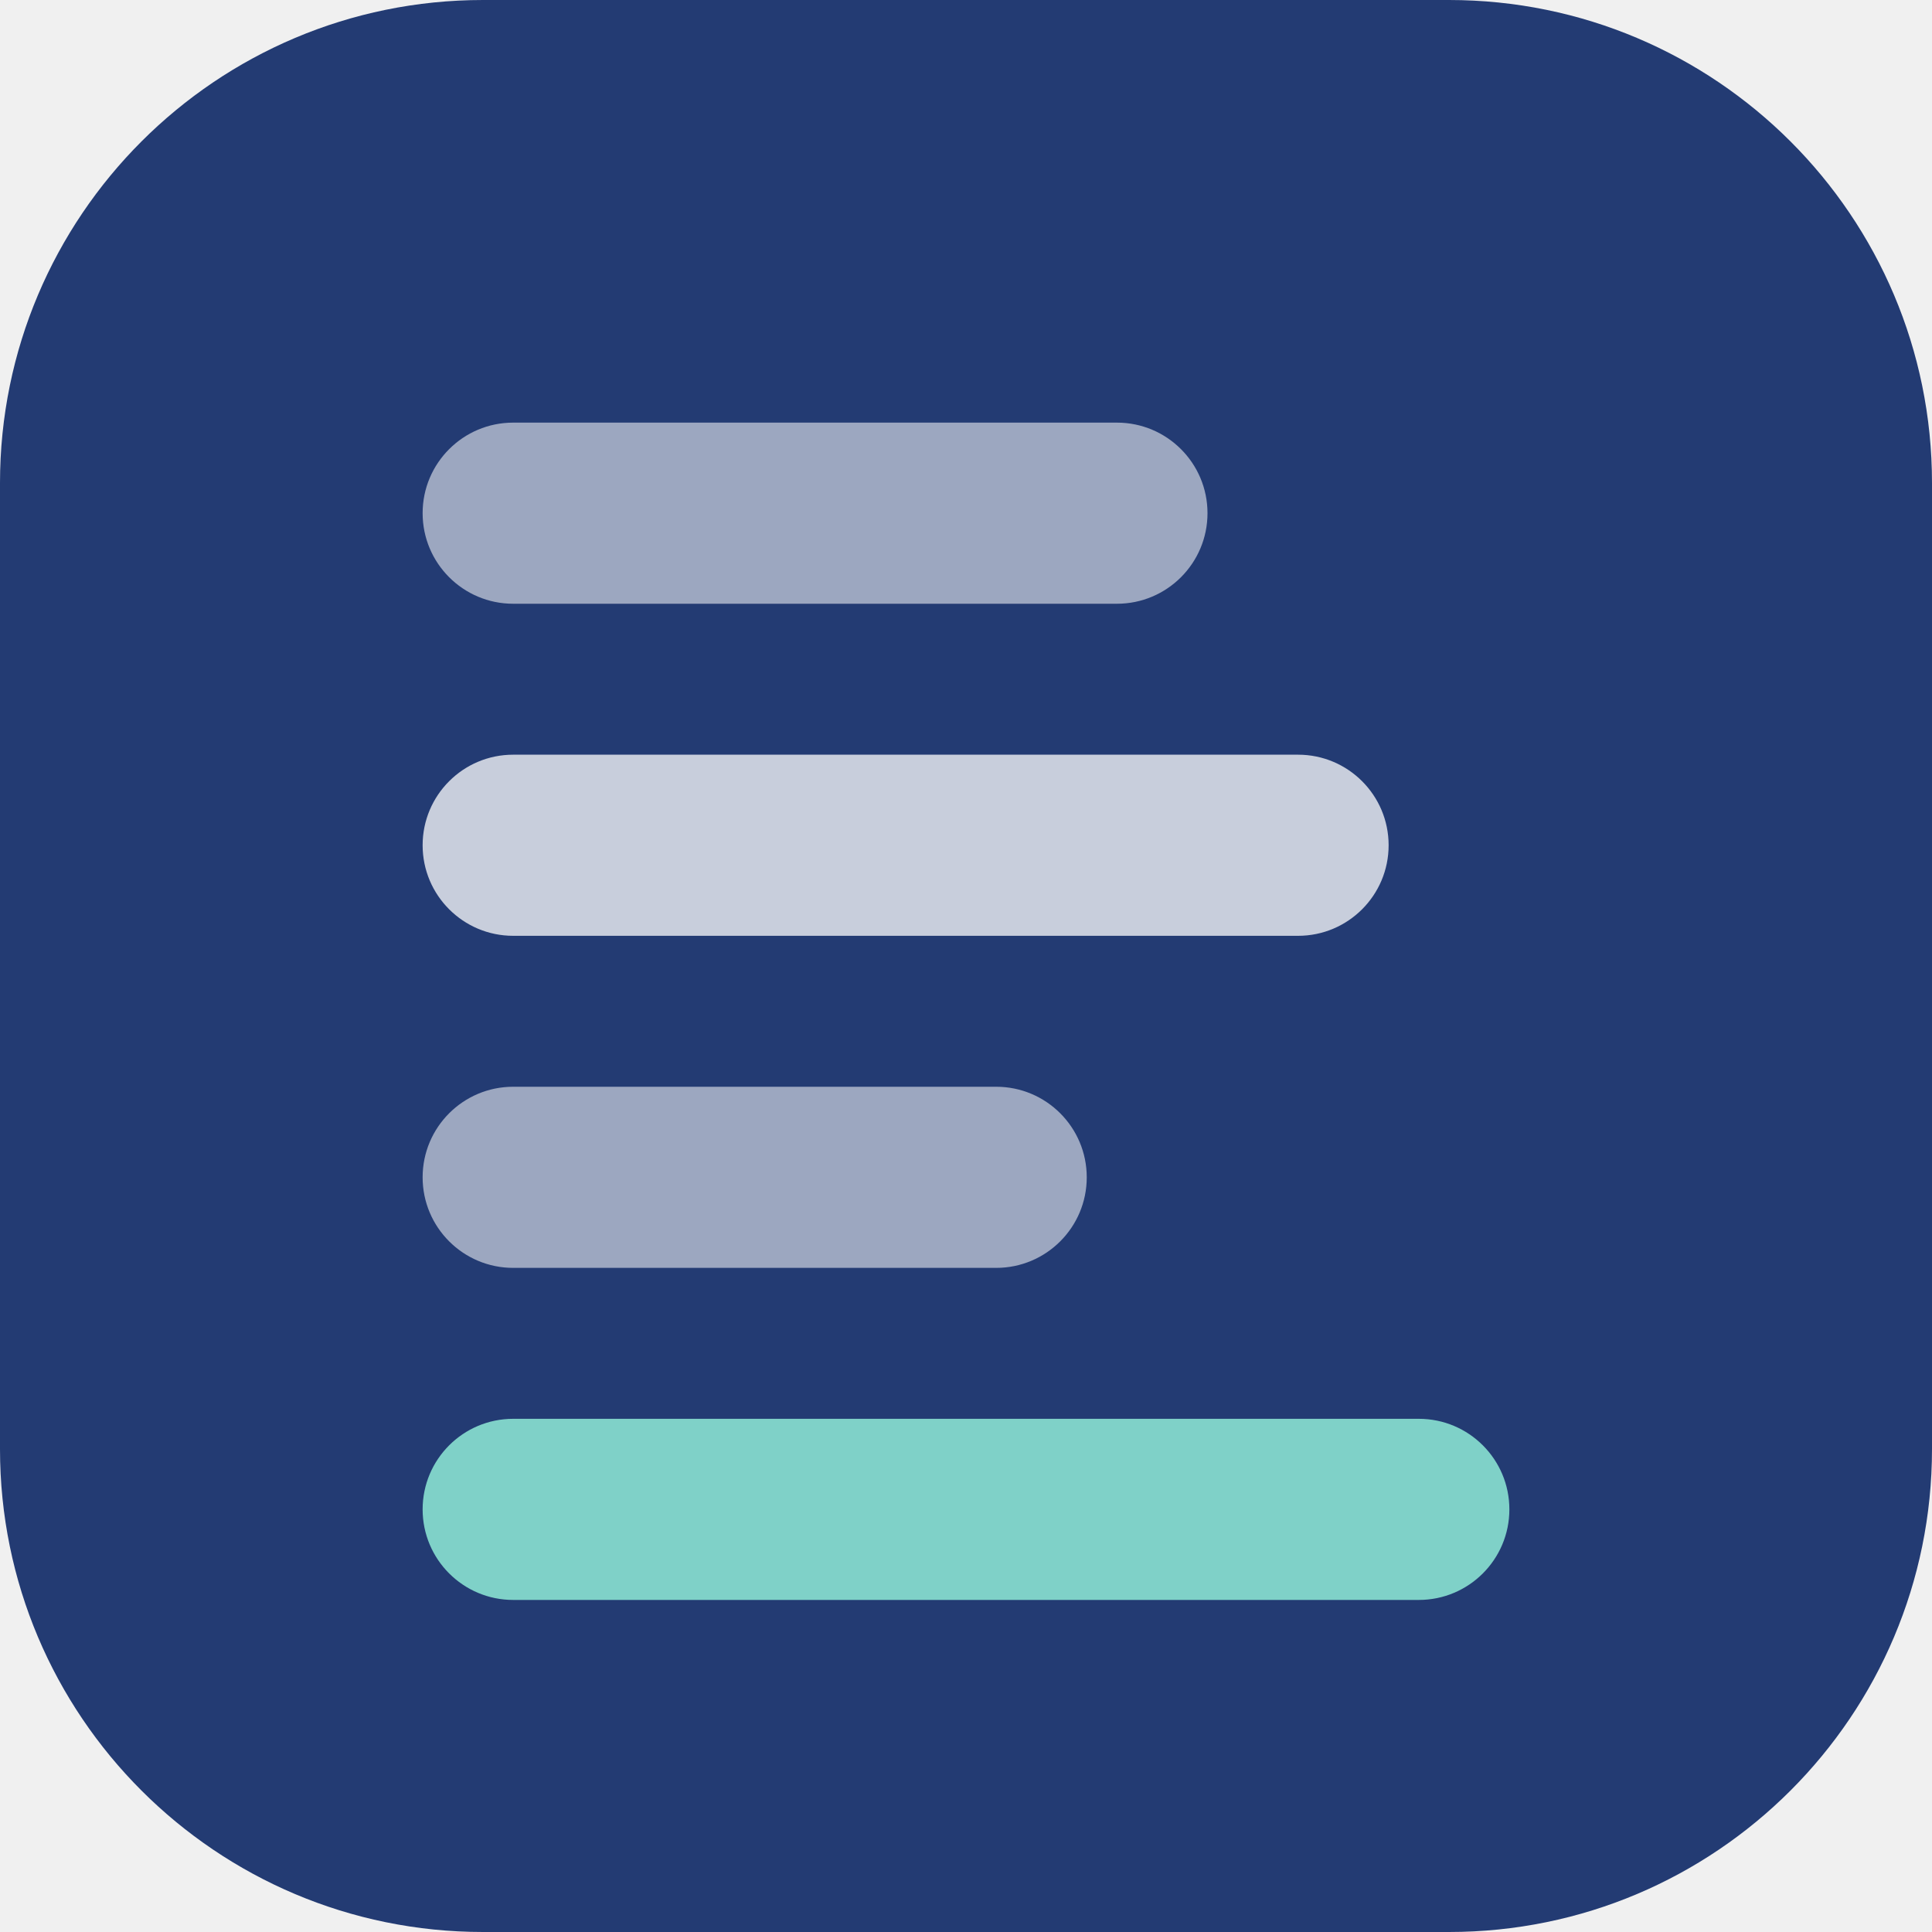
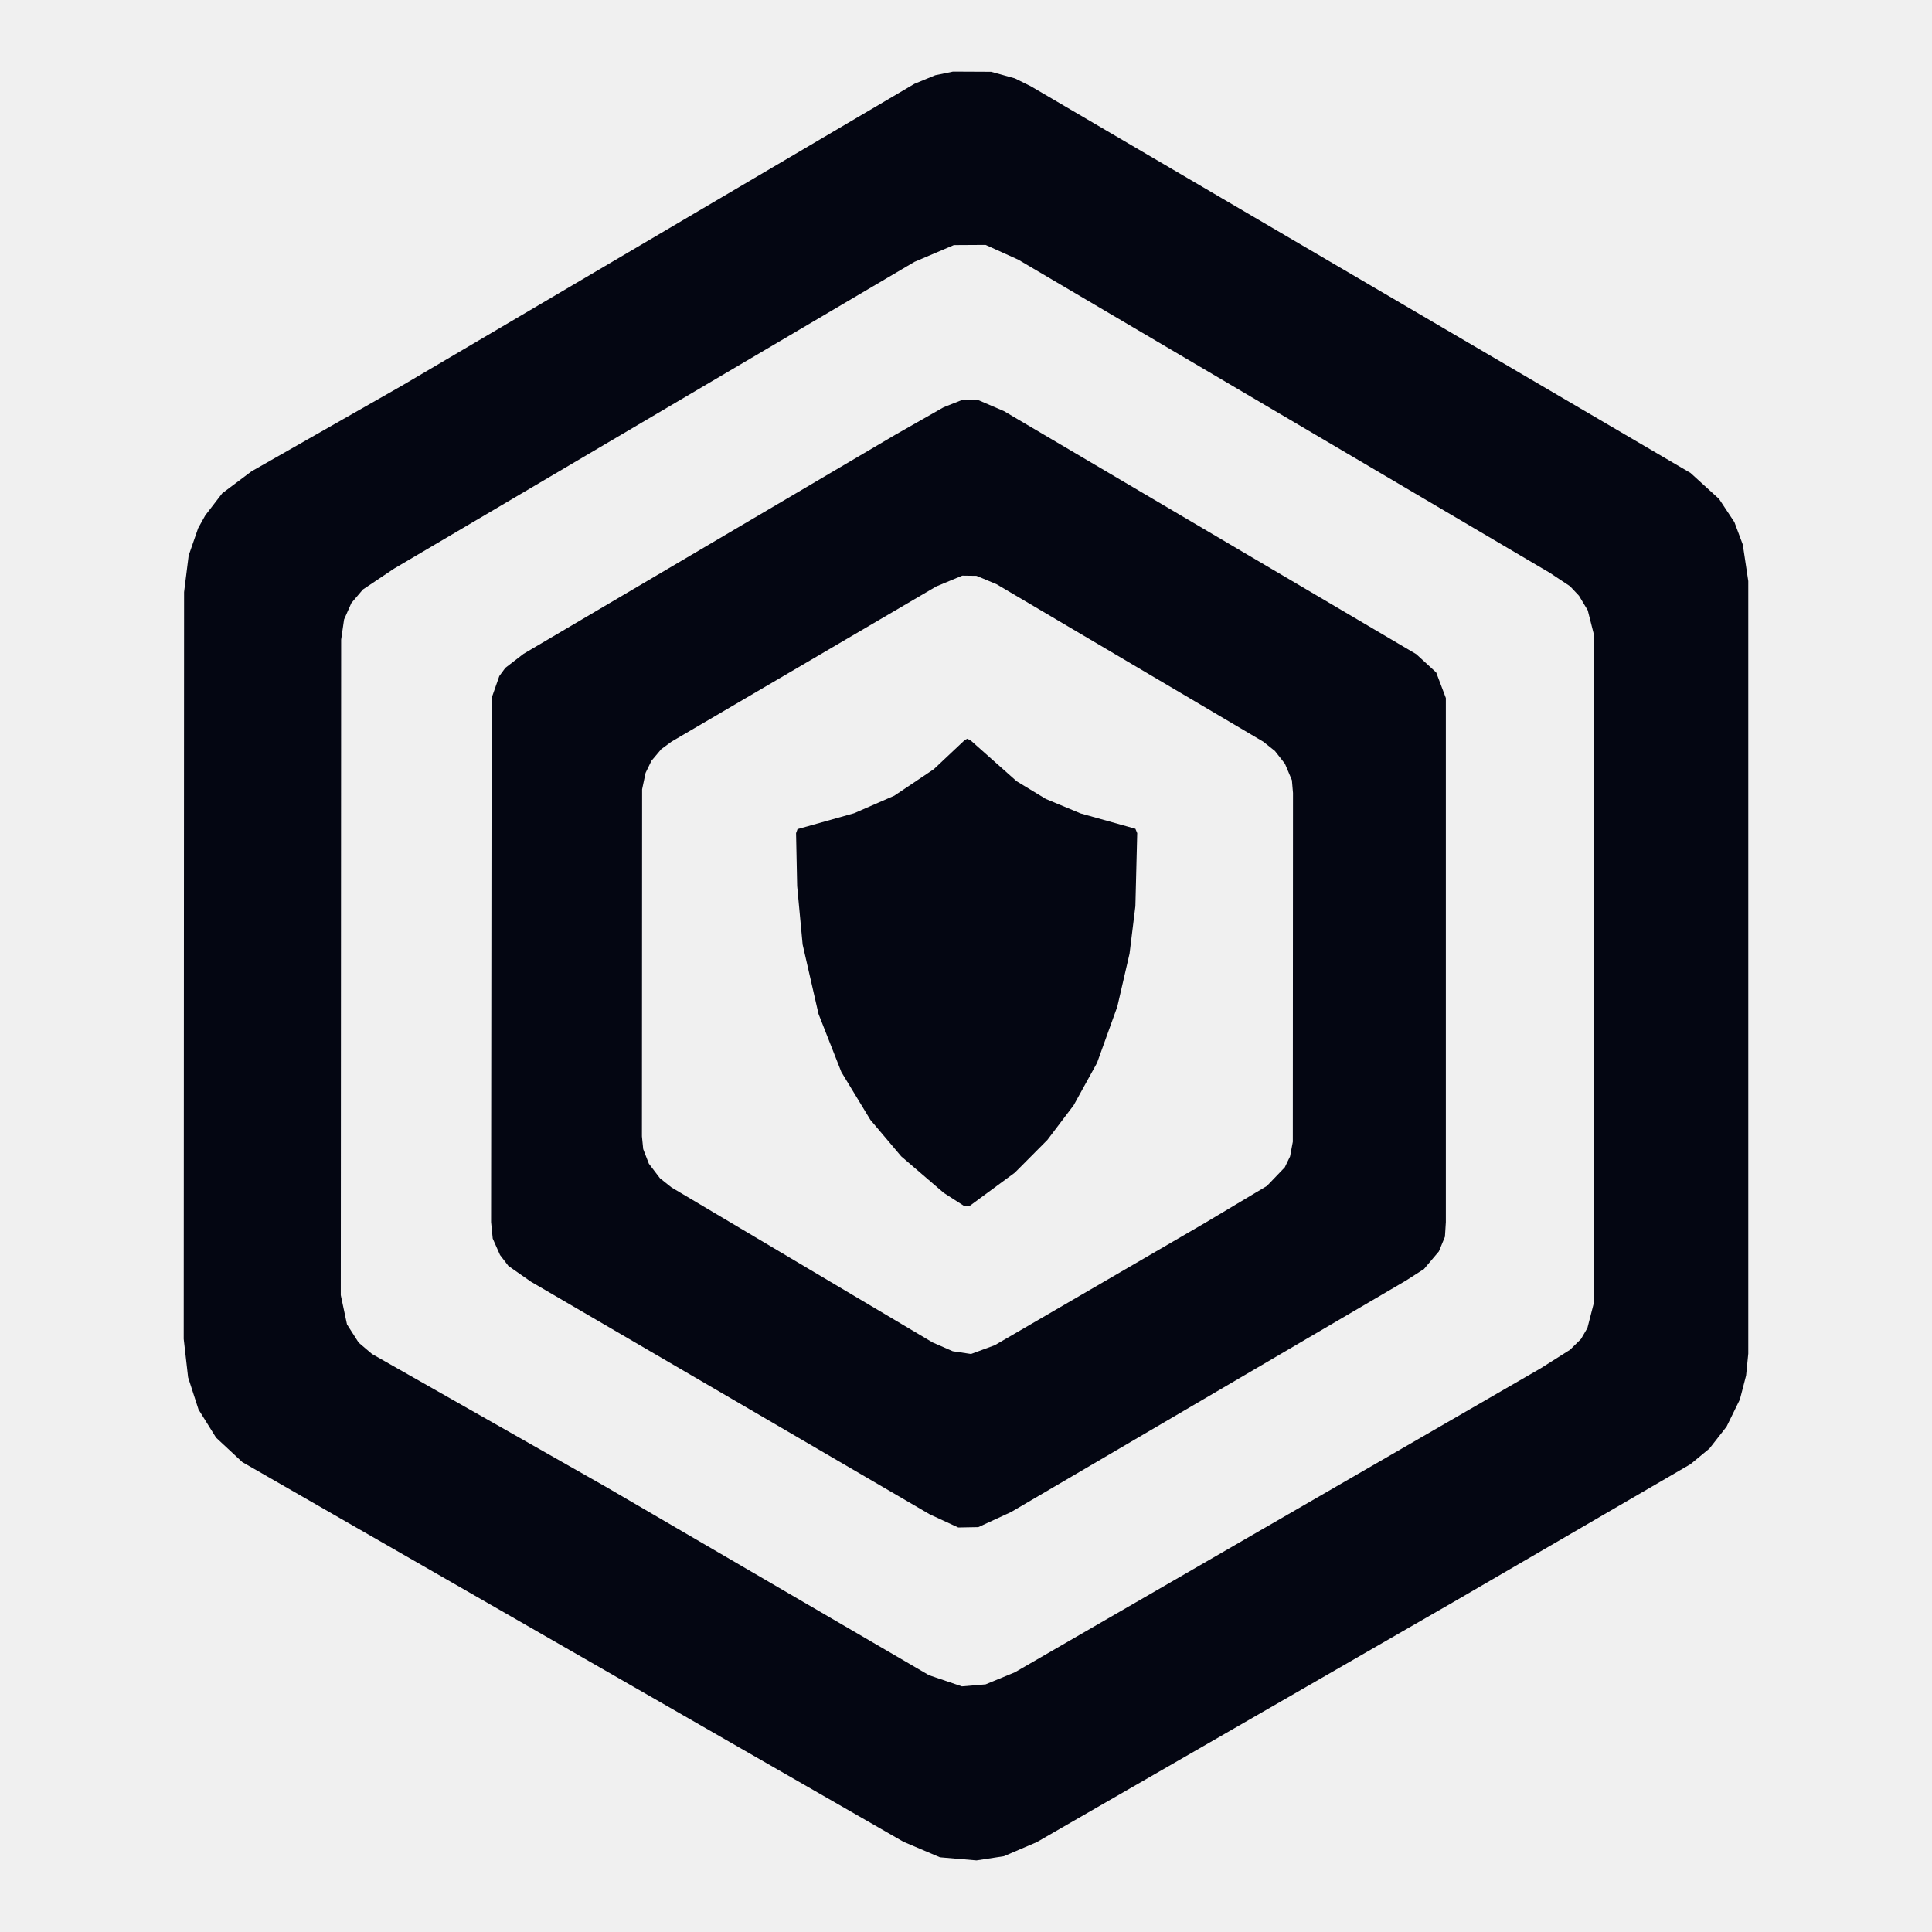
- <svg xmlns="http://www.w3.org/2000/svg" viewBox="0 0 32 32">
-   <rect width="32" height="32" rx="8" fill="#233b73" />
-   <rect x="7" y="7" width="13" height="3" rx="1.5" fill="#fff" opacity=".55" />
-   <rect x="7" y="12.5" width="16" height="3" rx="1.5" fill="#fff" opacity=".75" />
-   <rect x="7" y="18" width="11" height="3" rx="1.5" fill="#fff" opacity=".55" />
-   <rect x="7" y="23.5" width="18" height="3" rx="1.5" fill="#7fd1c8" />
+ <svg xmlns="http://www.w3.org/2000/svg" viewBox="0 0 1057.9 1057.9" role="img" aria-label="Reagvis Labs">
+   <path fill="#040612" fill-rule="evenodd" d="M521.8 39.2L542.7 39.3L555.7 42.9L564.4 47.2L925.7 259L941.3 273.2L949.7 285.9L954.3 298.2L957.3 318.2L957.3 741.2L956.1 753.2L952.7 766.3L945.4 781.2L936 793.2L925.7 801.7L795.7 877.3L567.7 1008.7L549.7 1016.4L534.7 1018.7L514.7 1017L494.7 1008.5L132.7 800.6L118.3 787.2L108.7 771.8L103 754.2L100.6 733.2L100.8 324.2L103.3 304.2L108.5 289.2L112.4 282.2L121.7 270.1L137.7 258.1L219.7 211.4L500.7 45.9L512.1 41.2ZM522.3 134.2L539.7 134.1L557.6 142.2L848.7 313.7L859.7 321L864.6 326.2L869.4 334.2L872.7 347.2L872.8 713.2L869.2 727.2L865.7 733.2L859.7 739.1L843.7 749.2L555.7 915.7L539.7 922.3L526.7 923.4L508.7 917.3L331.7 814.1L203.7 741.4L196.4 735.2L190 725.2L186.6 709.2L186.8 350.2L188.4 339.2L192.4 330.2L198.7 322.8L215.7 311.4L500.7 143.4ZM526.3 219.2L535.7 219.1L549.7 225.1L775.5 358.2L786.4 368.2L791.7 382.2L791.7 669.2L791.2 677.2L787.9 685.2L779.7 694.9L769.7 701.3L553.7 827.9L535.7 836.2L524.7 836.4L509.1 829.2L290.7 701.8L278.4 693.2L273.8 687.2L269.8 678.2L268.9 669.2L269.2 382.2L273.4 370.2L276.7 365.7L286.7 358L490 238.2L516.7 223ZM526.9 315.2L534.7 315.3L545.7 319.9L691.7 406.1L698.1 411.2L703.6 418.2L707.4 427.2L708 434.2L707.9 625.2L706.4 633.2L703.5 639.2L693.7 649.4L659.7 669.7L544.7 736.6L531.7 741.4L521.7 739.9L510.7 735.1L367.7 650.2L361.4 645.2L355.3 637.2L352.2 629.2L351.5 622.2L351.6 432.2L353.5 423.2L356.7 416.6L362.1 410.2L367.7 406.1L512.7 321.1ZM528.3 405.2L529.7 404.5L531.7 405.6L556.7 427.8L572.7 437.5L591.7 445.4L621.7 453.8L622.7 456.2L621.7 496.2L618.5 522.2L611.8 551.2L600.7 582L587.9 605.2L573.5 624.2L555.7 642.1L531.1 660.2L527.7 660.2L516.8 653.2L493.5 633.2L476.6 613.2L460.7 587L448.2 555.2L439.5 517.2L436.5 485.2L435.9 456.2L436.7 454L467.7 445.3L489.7 435.7L511.3 421.2Z" />
</svg>
